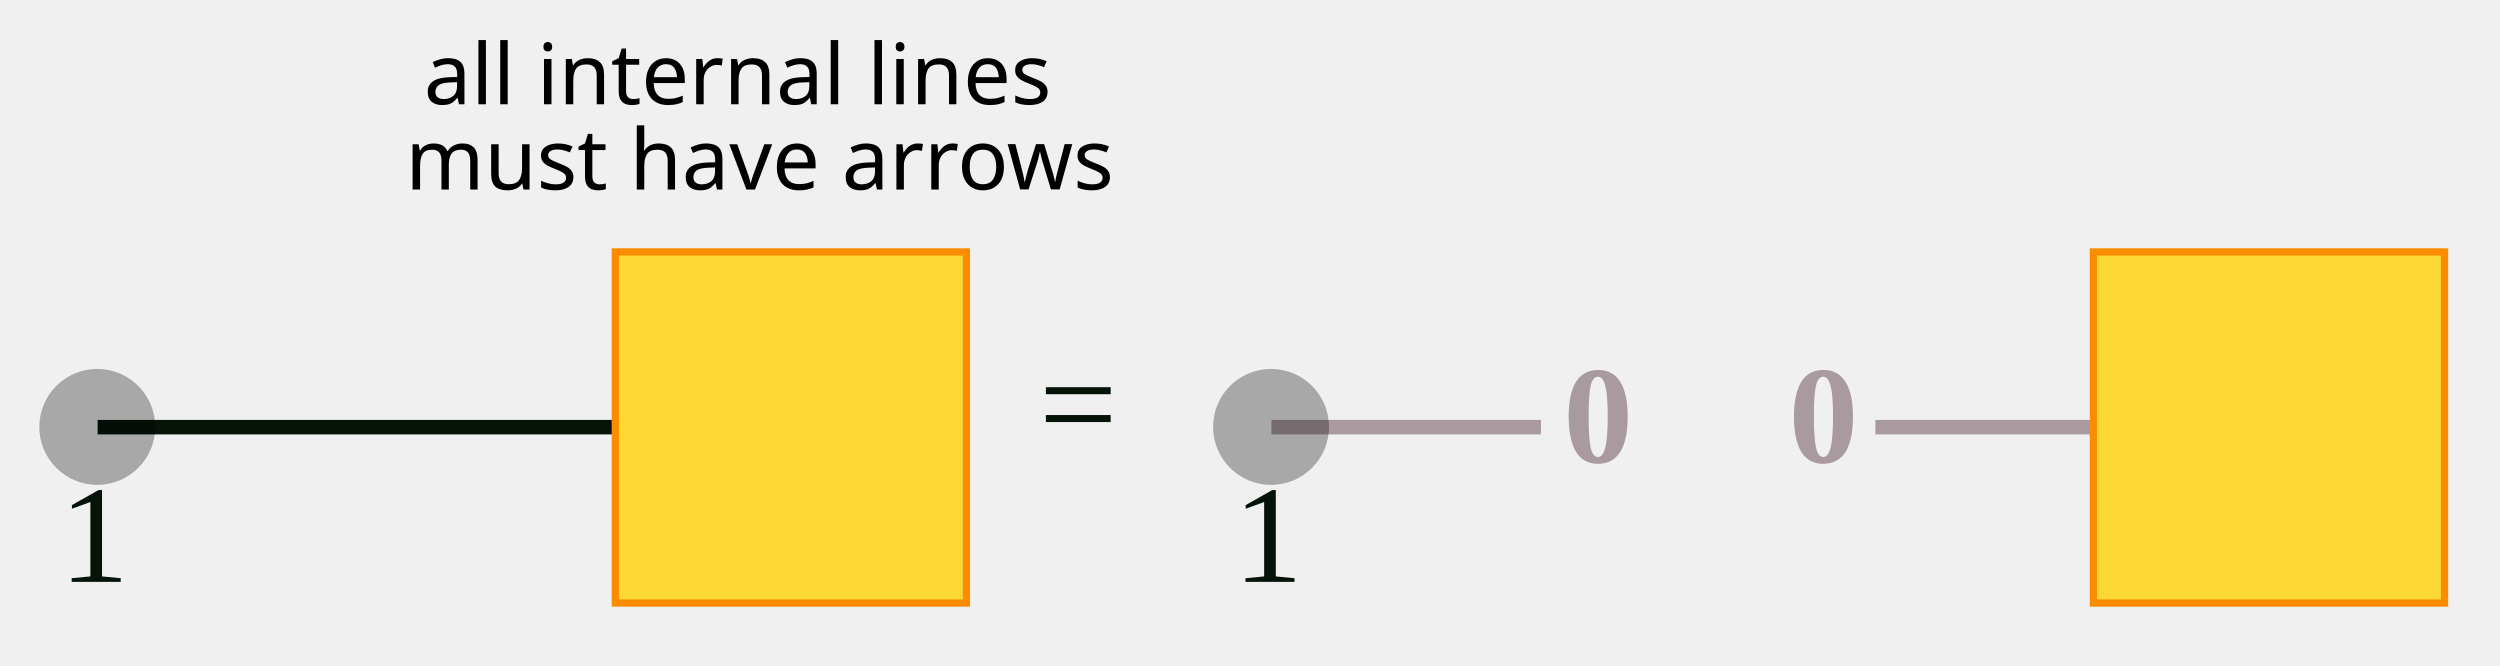
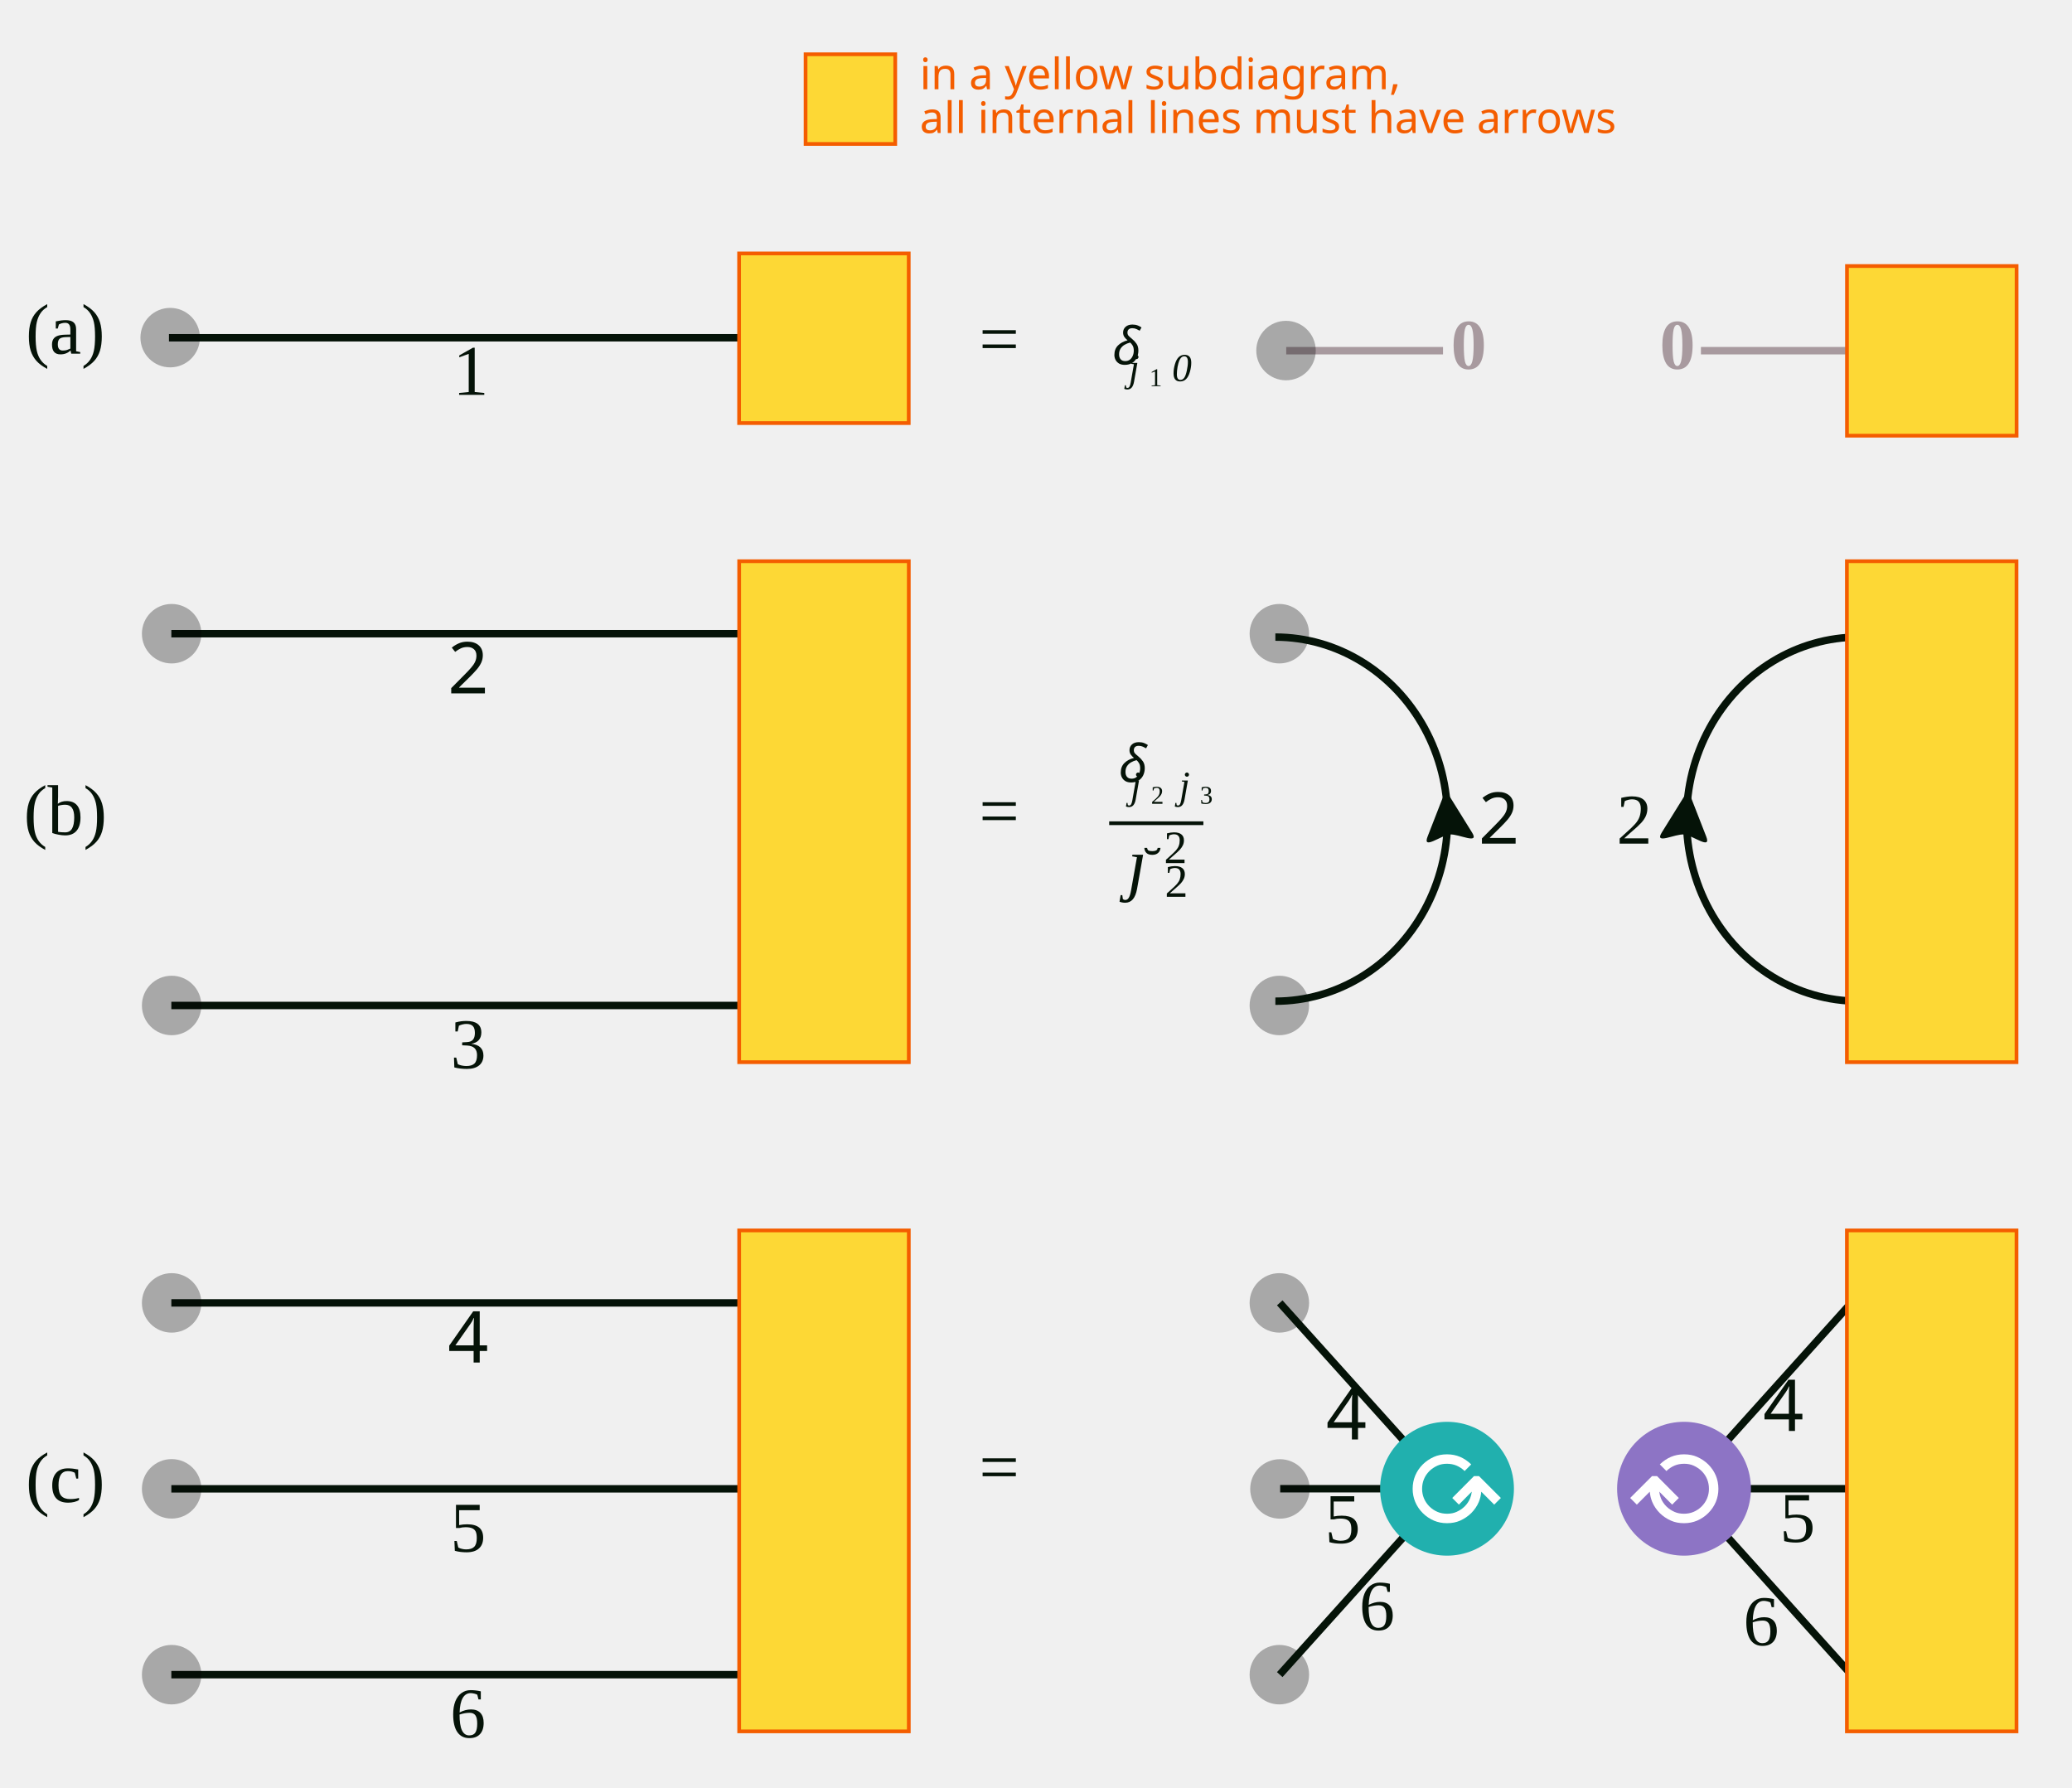
- <svg xmlns="http://www.w3.org/2000/svg" id="diagram" class="svg-content" viewBox="0 0 345.04 91.835" version="1.1" width="345.04" height="91.835">
+ <svg xmlns="http://www.w3.org/2000/svg" xmlns:xlink="http://www.w3.org/1999/xlink" id="diagram" class="svg-content" viewBox="0 0 557.417 480.777" version="1.1" width="557.417" height="480.777">
  <defs id="defs127109">
    <symbol id="arrowhead" viewBox="0 0 100 100">
      <path d="M 100,50 20,10 c -24,-12 0,24 0,40 0,16 -24,52 0,40 z" id="path127100" />
    </symbol>
    <symbol id="noarrowhead" viewBox="0 0 100 100">
      <circle cx="50" cy="50" r="50" id="circle127103" />
    </symbol>
    <symbol id="clockwise" viewBox="-19 -19 38 38">
      <path aria-label="circular arrow" transform="scale(1,-1)" d="m 8.247,8.295 q -1.778,1.703 -3.784,2.554 -2.043,0.872 -4.464,0.872 -2.516,0 -4.465,-0.872 -2.194,-0.986 -3.784,-2.554 -1.684,-1.682 -2.592,-3.821 -0.87,-2.118 -0.87,-4.521 0,-2.326 0.87,-4.446 0.908,-2.138 2.592,-3.821 1.665,-1.646 3.784,-2.554 2.043,-0.872 4.464,-0.872 2.516,0 4.464,0.872 2.194,0.986 3.784,2.554 1.684,1.682 2.592,3.821 0.681,1.666 0.833,3.483 l 4.408,-4.408 2.27,2.269 -7.453,7.453 H 9.193 L 1.778,-3.149 4.047,-5.418 8.436,-0.991 Q 8.302,-2.184 7.869,-3.26 7.245,-4.791 5.996,-6.042 4.861,-7.158 3.234,-7.895 q -1.4,-0.623 -3.197,-0.623 -1.797,0 -3.273,0.623 -1.551,0.664 -2.762,1.853 -1.211,1.21 -1.873,2.782 -0.624,1.531 -0.624,3.218 0,1.76 0.624,3.291 0.624,1.531 1.873,2.782 1.135,1.116 2.762,1.853 1.4,0.623 3.197,0.623 1.797,0 3.273,-0.623 1.551,-0.664 2.762,-1.853 z" id="path127106" />
    </symbol>
  </defs>
-   <path id="path127149-3" style="font-weight:bold;fill:none;stroke:#051308;stroke-width:2;stroke-opacity:1" class="fg" d="m 13.476,58.955 h 77.889" />
-   <path id="path127149-6" style="font-weight:bold;fill:none;stroke:#a89a9f;stroke-width:2" class="fg" d="m 258.836,58.955 h 35.841" />
-   <path id="path127149" style="font-weight:bold;fill:none;stroke:#a89a9f;stroke-width:2" class="fg" d="m 175.476,58.955 h 37.2" />
-   <text id="text127155" style="font-weight:bold;font-size:large;text-anchor:middle;fill:#a89a9f" class="label" x="220.57" y="63.825">0</text>
-   <circle cy="58.919" cx="175.425" id="circle127190" style="fill:#000000;fill-opacity:0.3" class="fg " r="8" />
-   <circle cy="58.955" cx="255.476" id="circle127214" style="fill:#ffffff;fill-opacity:0" class="hit " r="25" />
-   <g id="diagram-track" transform="translate(-296.5244,-261.0453)" />
-   <text id="text127121-3-7" style="font-size:large;text-anchor:middle;fill:#051308" class="label" x="148.811" y="62.22">=</text>
-   <text id="text127135-7-8-0-7" style="font-size:large;text-anchor:middle;fill:#051308" class="label" x="175.009" y="80.306">1</text>
-   <rect style="color:#000000;clip-rule:nonzero;display:inline;overflow:visible;visibility:visible;opacity:1;isolation:auto;mix-blend-mode:normal;color-interpolation:sRGB;color-interpolation-filters:linearRGB;solid-color:#000000;solid-opacity:1;vector-effect:none;fill:#fdd835;fill-opacity:1;fill-rule:nonzero;stroke:#fb8c00;stroke-width:1;stroke-linecap:butt;stroke-linejoin:miter;stroke-miterlimit:4;stroke-dasharray:none;stroke-dashoffset:0;stroke-opacity:1;marker:none;color-rendering:auto;image-rendering:auto;shape-rendering:auto;text-rendering:auto;enable-background:accumulate" id="rect9851" width="48.462" height="48.462" x="288.92" y="34.769" />
-   <text id="text127135-7-8-0-7-3" style="font-size:large;text-anchor:middle;fill:#051308" class="label" x="379.652" y="41.979" />
-   <text id="text127155-7" style="font-weight:bold;font-size:large;text-anchor:middle;fill:#a89a9f" class="label" x="251.665" y="63.825">0</text>
-   <circle cy="58.955" cx="51.476" id="circle127214-2" style="fill:#ffffff;fill-opacity:0" class="hit " r="25" />
-   <text id="text127135-7-8-0-7-9" style="font-size:large;text-anchor:middle;fill:#051308" class="label" x="13.009" y="80.306">1</text>
-   <rect style="color:#000000;clip-rule:nonzero;display:inline;overflow:visible;visibility:visible;opacity:1;isolation:auto;mix-blend-mode:normal;color-interpolation:sRGB;color-interpolation-filters:linearRGB;solid-color:#000000;solid-opacity:1;vector-effect:none;fill:#fdd835;fill-opacity:1;fill-rule:nonzero;stroke:#fb8c00;stroke-width:1;stroke-linecap:butt;stroke-linejoin:miter;stroke-miterlimit:4;stroke-dasharray:none;stroke-dashoffset:0;stroke-opacity:1;marker:none;color-rendering:auto;image-rendering:auto;shape-rendering:auto;text-rendering:auto;enable-background:accumulate" id="rect9851-1" width="48.462" height="48.462" x="84.92" y="34.769" />
-   <circle cy="58.919" cx="13.425" id="circle127190-6" style="fill:#000000;fill-opacity:0.3" class="fg " r="8" />
-   <text xml:space="preserve" style="font-style:normal;font-variant:normal;font-weight:normal;font-stretch:normal;font-size:11.663px;line-height:9.111px;font-family:sans-serif;-inkscape-font-specification:sans-serif;letter-spacing:0px;word-spacing:0px;fill:#000000;fill-opacity:1;stroke:none;stroke-width:1px;stroke-linecap:butt;stroke-linejoin:miter;stroke-opacity:1" x="109.384" y="14.388" id="text10020">
-     <tspan id="tspan10018" x="109.384" y="14.388" style="line-height:11.773px;text-align:center;text-anchor:middle;stroke-width:2.338px">all internal lines</tspan>
-     <tspan x="109.384" y="26.161" id="tspan10028" style="line-height:11.773px;text-align:center;text-anchor:middle;stroke-width:2.338px">must have arrows</tspan>
-   </text>
+   <g id="diagram-track" transform="translate(-163.3068,-434.0051)" />
+   <text id="text127135-7-8-0-7-3" style="font-size:large;text-anchor:middle;fill:#051308" class="label" x="512.869" y="-130.981" />
+   <g id="layer2" transform="translate(133.2176,-172.9598)">
+     <path id="path5386-3-2-8" style="fill:none;stroke:#051308;stroke-width:2" class="fg" d="m 211.179,573.401 h 44.887" />
+     <path style="color:#000000;clip-rule:nonzero;display:inline;overflow:visible;visibility:visible;opacity:1;isolation:auto;mix-blend-mode:normal;color-interpolation:sRGB;color-interpolation-filters:linearRGB;solid-color:#000000;solid-opacity:1;vector-effect:none;fill:none;fill-opacity:1;fill-rule:nonzero;stroke:#051308;stroke-width:2;stroke-linecap:butt;stroke-linejoin:miter;stroke-miterlimit:4;stroke-dasharray:none;stroke-dashoffset:0;stroke-opacity:1;marker:none;color-rendering:auto;image-rendering:auto;shape-rendering:auto;text-rendering:auto;enable-background:accumulate" id="path24080-3" d="m 442.261,-366.819 a 48.966,46.323 0 0 1 -24.483,40.117 48.966,46.323 0 0 1 -48.966,-10e-6 48.966,46.323 0 0 1 -24.483,-40.117" transform="rotate(90)" />
+     <path id="path127149-3" style="font-weight:bold;fill:none;stroke:#051308;stroke-width:2;stroke-opacity:1" class="fg" d="M -87.764,263.81 H 69.88" />
+     <path id="path127149-6" style="font-weight:bold;fill:none;stroke:#a89a9f;stroke-width:2" class="fg" d="m 324.375,267.289 h 43.63" />
+     <path id="path127149" style="font-weight:bold;fill:none;stroke:#a89a9f;stroke-width:2" class="fg" d="m 212.803,267.289 h 42.184" />
+     <text id="text127155" style="font-weight:bold;font-size:large;text-anchor:middle;fill:#a89a9f" class="label" x="261.897" y="272.16">0</text>
+     <circle cy="267.254" cx="212.752" id="circle127190" style="fill:#000000;fill-opacity:0.3" class="fg " r="8" />
+     <circle cy="267.289" cx="292.803" id="circle127214" style="fill:#ffffff;fill-opacity:0" class="hit " r="25" />
+     <text id="text127121-3-7" style="font-size:large;text-anchor:middle;fill:#051308" class="label" x="135.591" y="270.554">=</text>
+     <text id="text127155-7" style="font-weight:bold;font-size:large;text-anchor:middle;fill:#a89a9f" class="label" x="318.057" y="272.16">0</text>
+     <circle cy="263.81" cx="29.991" id="circle127214-2" style="fill:#ffffff;fill-opacity:0" class="hit " r="25" />
+     <text id="text127135-7-8-0-7-9" style="font-size:large;text-anchor:middle;fill:#051308" class="label" x="-6.585" y="279.162">1</text>
+     <circle cy="263.775" cx="-87.436" id="circle127190-6" style="fill:#000000;fill-opacity:0.3" class="fg " r="8" />
+     <path id="path5352-9-9" style="opacity:1;vector-effect:none;fill:none;fill-opacity:1;stroke:#051308;stroke-width:2;stroke-linecap:butt;stroke-linejoin:miter;stroke-miterlimit:4;stroke-dasharray:none;stroke-dashoffset:0;stroke-opacity:1" class="fg" d="M -87.123,343.413 H 81.96" />
+     <text id="text5358-2-4" style="font-style:normal;font-variant:normal;font-weight:normal;font-stretch:normal;font-size:large;line-height:normal;font-family:sans-serif;font-variant-ligatures:normal;font-variant-position:normal;font-variant-caps:normal;font-variant-numeric:normal;font-variant-alternates:normal;font-feature-settings:normal;text-indent:0;text-align:start;text-decoration:none;text-decoration-line:none;text-decoration-style:solid;text-decoration-color:#000000;letter-spacing:normal;word-spacing:normal;text-transform:none;writing-mode:lr-tb;direction:ltr;text-orientation:mixed;dominant-baseline:auto;baseline-shift:baseline;text-anchor:middle;white-space:normal;shape-padding:0;opacity:1;vector-effect:none;fill:#051308;fill-opacity:1;stroke-width:1;stroke-linecap:butt;stroke-linejoin:miter;stroke-miterlimit:4;stroke-dasharray:none;stroke-dashoffset:0;stroke-opacity:1" class="label" x="-7.257" y="359.46">2</text>
+     <path id="path5386-3-4" style="fill:none;stroke:#051308;stroke-width:2" class="fg" d="M -87.123,443.413 H 80.907" />
+     <text id="text5392-7-5" style="font-size:large;text-anchor:middle;fill:#051308" class="label" x="-7.208" y="460.298">3</text>
+     <circle id="circle5439-9-6" style="fill:#000000;fill-opacity:0.3" class="fg " r="8" cx="-87.043" cy="443.414" />
+     <circle id="circle5447-7-3" style="fill:#000000;fill-opacity:0.3" class="fg " r="8" cx="-87.043" cy="343.414" />
+     <rect style="color:#000000;clip-rule:nonzero;display:inline;overflow:visible;visibility:visible;opacity:1;isolation:auto;mix-blend-mode:normal;color-interpolation:sRGB;color-interpolation-filters:linearRGB;solid-color:#000000;solid-opacity:1;vector-effect:none;fill:#fdd835;fill-opacity:1;fill-rule:nonzero;stroke:#f45d00;stroke-width:1;stroke-linecap:butt;stroke-linejoin:miter;stroke-miterlimit:4;stroke-dasharray:none;stroke-dashoffset:0;stroke-opacity:1;marker:none;color-rendering:auto;image-rendering:auto;shape-rendering:auto;text-rendering:auto;enable-background:accumulate" id="rect9851-1-0-8-1-4" width="45.633" height="134.746" x="65.637" y="323.919" />
+     <text id="text5358-2-4-5" style="font-style:normal;font-variant:normal;font-weight:normal;font-stretch:normal;font-size:large;line-height:normal;font-family:sans-serif;font-variant-ligatures:normal;font-variant-position:normal;font-variant-caps:normal;font-variant-numeric:normal;font-variant-alternates:normal;font-feature-settings:normal;text-indent:0;text-align:start;text-decoration:none;text-decoration-line:none;text-decoration-style:solid;text-decoration-color:#000000;letter-spacing:normal;word-spacing:normal;text-transform:none;writing-mode:lr-tb;direction:ltr;text-orientation:mixed;dominant-baseline:auto;baseline-shift:baseline;text-anchor:middle;white-space:normal;shape-padding:0;opacity:1;vector-effect:none;fill:#051308;fill-opacity:1;stroke-width:1;stroke-linecap:butt;stroke-linejoin:miter;stroke-miterlimit:4;stroke-dasharray:none;stroke-dashoffset:0;stroke-opacity:1" class="label" x="270.027" y="399.885">2</text>
+     <text id="text5392-7-5-9" style="font-size:large;text-anchor:middle;fill:#051308" class="label" x="306.465" y="399.885">2</text>
+     <circle id="circle5439-9-6-3" style="fill:#000000;fill-opacity:0.3" class="fg " r="8" cx="210.957" cy="443.414" />
+     <circle id="circle5447-7-3-7" style="fill:#000000;fill-opacity:0.3" class="fg " r="8" cx="210.957" cy="343.414" />
+     <rect style="color:#000000;clip-rule:nonzero;display:inline;overflow:visible;visibility:visible;opacity:1;isolation:auto;mix-blend-mode:normal;color-interpolation:sRGB;color-interpolation-filters:linearRGB;solid-color:#000000;solid-opacity:1;vector-effect:none;fill:#fdd835;fill-opacity:1;fill-rule:nonzero;stroke:#f45d00;stroke-width:1;stroke-linecap:butt;stroke-linejoin:miter;stroke-miterlimit:4;stroke-dasharray:none;stroke-dashoffset:0;stroke-opacity:1;marker:none;color-rendering:auto;image-rendering:auto;shape-rendering:auto;text-rendering:auto;enable-background:accumulate" id="rect9851-1-0-8-1-4-4" width="45.633" height="134.746" x="363.637" y="323.919" />
+     <text id="text127121-3-7-5" style="font-size:large;text-anchor:middle;fill:#051308" class="label" x="135.591" y="397.528">=</text>
+     <text id="text25565-2-0-2" style="font-size:10.618px;text-anchor:middle;fill:#051308;stroke-width:1" class="label" x="181.936" y="387.786">
+       <tspan style="font-style:italic;stroke-width:1" id="tspan24074">j</tspan>
+       <tspan style="font-size:6.902px;baseline-shift:sub;stroke-width:1" id="tspan24076">2</tspan>
+       <tspan style="font-style:italic;stroke-width:1" id="tspan24072" dx="1.43">j</tspan>
+       <tspan style="font-size:6.902px;baseline-shift:sub;stroke-width:1" id="tspan24078" dx="0.02">3</tspan>
+     </text>
+     <text xml:space="preserve" style="font-style:normal;font-variant:normal;font-weight:normal;font-stretch:normal;font-size:32px;line-height:25px;font-family:sans-serif;-inkscape-font-specification:sans-serif;letter-spacing:0px;word-spacing:0px;fill:#051308;fill-opacity:1;stroke:none;stroke-width:1px;stroke-linecap:butt;stroke-linejoin:miter;stroke-opacity:1" x="167.813" y="383.29" id="text24070">
+       <tspan id="tspan24068" x="167.813" y="383.29" style="font-style:italic;font-size:14px;fill:#051308;fill-opacity:1">δ</tspan>
+     </text>
+     <path style="color:#000000;clip-rule:nonzero;display:inline;overflow:visible;visibility:visible;opacity:1;isolation:auto;mix-blend-mode:normal;color-interpolation:sRGB;color-interpolation-filters:linearRGB;solid-color:#000000;solid-opacity:1;vector-effect:none;fill:none;fill-opacity:1;fill-rule:nonzero;stroke:#051308;stroke-width:2;stroke-linecap:butt;stroke-linejoin:miter;stroke-miterlimit:4;stroke-dasharray:none;stroke-dashoffset:0;stroke-opacity:1;marker:none;color-rendering:auto;image-rendering:auto;shape-rendering:auto;text-rendering:auto;enable-background:accumulate" id="path24080" d="m 442.261,209.884 a 48.966,46.323 0 0 1 -24.483,40.117 48.966,46.323 0 0 1 -48.966,0 48.966,46.323 0 0 1 -24.483,-40.117" transform="matrix(0,1,1,0,0,0)" />
+     <path id="path5352-9-9-7" style="opacity:1;vector-effect:none;fill:none;fill-opacity:1;stroke:#051308;stroke-width:2;stroke-linecap:butt;stroke-linejoin:miter;stroke-miterlimit:4;stroke-dasharray:none;stroke-dashoffset:0;stroke-opacity:1" class="fg" d="M -87.123,523.413 H 81.96" />
+     <text id="text5358-2-4-8" style="font-style:normal;font-variant:normal;font-weight:normal;font-stretch:normal;font-size:large;line-height:normal;font-family:sans-serif;font-variant-ligatures:normal;font-variant-position:normal;font-variant-caps:normal;font-variant-numeric:normal;font-variant-alternates:normal;font-feature-settings:normal;text-indent:0;text-align:start;text-decoration:none;text-decoration-line:none;text-decoration-style:solid;text-decoration-color:#000000;letter-spacing:normal;word-spacing:normal;text-transform:none;writing-mode:lr-tb;direction:ltr;text-orientation:mixed;dominant-baseline:auto;baseline-shift:baseline;text-anchor:middle;white-space:normal;shape-padding:0;opacity:1;vector-effect:none;fill:#051308;fill-opacity:1;stroke-width:1;stroke-linecap:butt;stroke-linejoin:miter;stroke-miterlimit:4;stroke-dasharray:none;stroke-dashoffset:0;stroke-opacity:1" class="label" x="-7.278" y="539.46">4</text>
+     <path id="path5386-3-4-6" style="fill:none;stroke:#051308;stroke-width:2" class="fg" d="M -87.123,623.413 H 80.907" />
+     <text id="text5392-7-5-8" style="font-size:large;text-anchor:middle;fill:#051308" class="label" x="-7.334" y="640.298">6</text>
+     <circle id="circle5439-9-6-8" style="fill:#000000;fill-opacity:0.3" class="fg " r="8" cx="-87.043" cy="623.414" />
+     <circle id="circle5447-7-3-4" style="fill:#000000;fill-opacity:0.3" class="fg " r="8" cx="-87.043" cy="523.414" />
+     <circle id="circle5439-9-6-3-9" style="fill:#000000;fill-opacity:0.3" class="fg " r="8" cx="210.957" cy="623.414" />
+     <circle id="circle5447-7-3-7-2" style="fill:#000000;fill-opacity:0.3" class="fg " r="8" cx="210.957" cy="523.414" />
+     <text id="text127121-3-7-5-6" style="font-size:large;text-anchor:middle;fill:#051308" class="label" x="135.591" y="574.005">=</text>
+     <path id="path5386-3-4-6-0" style="fill:none;stroke:#051308;stroke-width:2" class="fg" d="M -87.123,573.429 H 80.907" />
+     <text id="text5392-7-5-8-4" style="font-size:large;text-anchor:middle;fill:#051308" class="label" x="-7.278" y="590.314">5</text>
+     <circle id="circle5439-9-6-8-8" style="fill:#000000;fill-opacity:0.3" class="fg " r="8" cx="-87.043" cy="573.429" />
+     <rect style="color:#000000;clip-rule:nonzero;display:inline;overflow:visible;visibility:visible;opacity:1;isolation:auto;mix-blend-mode:normal;color-interpolation:sRGB;color-interpolation-filters:linearRGB;solid-color:#000000;solid-opacity:1;vector-effect:none;fill:#fdd835;fill-opacity:1;fill-rule:nonzero;stroke:#f45d00;stroke-width:1;stroke-linecap:butt;stroke-linejoin:miter;stroke-miterlimit:4;stroke-dasharray:none;stroke-dashoffset:0;stroke-opacity:1;marker:none;color-rendering:auto;image-rendering:auto;shape-rendering:auto;text-rendering:auto;enable-background:accumulate" id="rect9851-1-0-8-1-4-3" width="45.633" height="134.746" x="65.637" y="503.919" />
+     <circle id="circle5439-9-6-8-8-7" style="fill:#000000;fill-opacity:0.3" class="fg " r="8" cx="211.117" cy="573.455" />
+     <path id="path5352-9-1" style="opacity:1;vector-effect:none;fill:none;fill-opacity:1;stroke:#051308;stroke-width:2;stroke-linecap:butt;stroke-linejoin:miter;stroke-miterlimit:4;stroke-dasharray:none;stroke-dashoffset:0;stroke-opacity:1" class="fg" d="m 211.066,523.401 45,50" />
+     <path id="path5386-3-2" style="fill:none;stroke:#051308;stroke-width:2" class="fg" d="m 211.066,623.401 45,-50" />
+     <g id="g18843-3-6" transform="translate(238.8278,191.5925)">
+       <circle cy="381.809" cx="17.238" r="18" class="fg " style="fill:#21b0ae" id="circle5473-6-1" />
+       <use transform="translate(17.23816,381.8086)" height="30" width="30" y="-15" x="-15" class="arrow " style="fill:#ffffff" xlink:href="#clockwise" id="use5477-1-0" />
+     </g>
+     <text id="text25565-2-0-2-5" style="font-size:large;text-anchor:middle;fill:#051308" class="label" x="178.194" y="411.688">
+       <tspan style="font-style:italic" id="tspan24074-97">ȷ</tspan>
+       <tspan style="font-size:65%;baseline-shift:sub" id="tspan24076-7">2</tspan>
+     </text>
+     <text id="text25565-2-0-2-5-6" style="font-size:large;text-anchor:middle;fill:#051308" class="label" x="183.021" y="410.106">
+       <tspan style="font-size:65%;baseline-shift:super" id="tspan24076-7-6">2</tspan>
+     </text>
+     <text xml:space="preserve" style="font-style:normal;font-variant:normal;font-weight:normal;font-stretch:normal;font-size:32px;line-height:25px;font-family:sans-serif;-inkscape-font-specification:sans-serif;letter-spacing:0px;word-spacing:0px;opacity:1;vector-effect:none;fill:#051308;fill-opacity:1;stroke:none;stroke-width:1;stroke-linecap:butt;stroke-linejoin:miter;stroke-miterlimit:4;stroke-dasharray:none;stroke-dashoffset:0;stroke-opacity:1" x="174.076" y="411.382" id="text74496-9-3">
+       <tspan id="tspan74494-0-9" x="174.076" y="411.382" style="font-size:14px;vector-effect:none;fill:#051308;fill-opacity:1;stroke-width:1;stroke-linecap:butt;stroke-linejoin:miter;stroke-miterlimit:4;stroke-dasharray:none;stroke-dashoffset:0;stroke-opacity:1">˘</tspan>
+     </text>
+     <path style="fill:none;fill-rule:evenodd;stroke:#051308;stroke-width:1px;stroke-linecap:butt;stroke-linejoin:miter;stroke-opacity:1" d="M 165.179,394.392 H 190.52" id="path24377" />
+     <use transform="matrix(0.09175914,-0.9957812,-0.9957812,-0.09175914,320.925,385.4725)" height="15" width="15" y="-7.5" x="-15" class="arrowhead" style="opacity:1;fill:#051308;fill-opacity:1;stroke:none" xlink:href="#arrowhead" id="use25036" />
+     <use transform="rotate(-95.26482,303.6484,76.12038)" height="15" width="15" y="-7.5" x="-15" class="arrowhead" style="opacity:1;fill:#051308;fill-opacity:1;stroke:none" xlink:href="#arrowhead" id="use25036-4" />
+     <path id="path5386-3-2-8-1" style="fill:none;stroke:#051308;stroke-width:2" class="fg" d="M 364.711,573.401 H 319.824" />
+     <path id="path5352-9-1-3" style="opacity:1;vector-effect:none;fill:none;fill-opacity:1;stroke:#051308;stroke-width:2;stroke-linecap:butt;stroke-linejoin:miter;stroke-miterlimit:4;stroke-dasharray:none;stroke-dashoffset:0;stroke-opacity:1" class="fg" d="m 364.824,523.401 -45,50" />
+     <path id="path5386-3-2-9" style="fill:none;stroke:#051308;stroke-width:2" class="fg" d="m 364.824,623.401 -45,-50" />
+     <g id="g34320" transform="translate(-80)">
+       <circle transform="scale(-1,1)" cy="573.401" cx="-399.824" r="18" class="fg " style="fill:#8d74c5;fill-opacity:1" id="circle5473-6-1-8" />
+       <use transform="matrix(-1,0,0,1,399.8243,573.401)" height="30" width="30" y="-15" x="-15" class="arrow " style="fill:#ffffff" xlink:href="#clockwise" id="use5477-1-0-8" />
+     </g>
+     <text y="560.156" x="229" class="label" style="font-style:normal;font-variant:normal;font-weight:normal;font-stretch:normal;font-size:large;line-height:normal;font-family:sans-serif;font-variant-ligatures:normal;font-variant-position:normal;font-variant-caps:normal;font-variant-numeric:normal;font-variant-alternates:normal;font-feature-settings:normal;text-indent:0;text-align:start;text-decoration:none;text-decoration-line:none;text-decoration-style:solid;text-decoration-color:#000000;letter-spacing:normal;word-spacing:normal;text-transform:none;writing-mode:lr-tb;direction:ltr;text-orientation:mixed;dominant-baseline:auto;baseline-shift:baseline;text-anchor:middle;white-space:normal;shape-padding:0;opacity:1;vector-effect:none;fill:#051308;fill-opacity:1;stroke-width:1;stroke-linecap:butt;stroke-linejoin:miter;stroke-miterlimit:4;stroke-dasharray:none;stroke-dashoffset:0;stroke-opacity:1" id="text5358-2-4-8-5">4</text>
+     <text y="611.369" x="237.229" class="label" style="font-size:large;text-anchor:middle;fill:#051308" id="text5392-7-5-8-0">6</text>
+     <text y="587.988" x="228.002" class="label" style="font-size:large;text-anchor:middle;fill:#051308" id="text5392-7-5-8-4-9">5</text>
+     <text y="557.857" x="346.559" class="label" style="font-style:normal;font-variant:normal;font-weight:normal;font-stretch:normal;font-size:large;line-height:normal;font-family:sans-serif;font-variant-ligatures:normal;font-variant-position:normal;font-variant-caps:normal;font-variant-numeric:normal;font-variant-alternates:normal;font-feature-settings:normal;text-indent:0;text-align:start;text-decoration:none;text-decoration-line:none;text-decoration-style:solid;text-decoration-color:#000000;letter-spacing:normal;word-spacing:normal;text-transform:none;writing-mode:lr-tb;direction:ltr;text-orientation:mixed;dominant-baseline:auto;baseline-shift:baseline;text-anchor:middle;white-space:normal;shape-padding:0;opacity:1;vector-effect:none;fill:#051308;fill-opacity:1;stroke-width:1;stroke-linecap:butt;stroke-linejoin:miter;stroke-miterlimit:4;stroke-dasharray:none;stroke-dashoffset:0;stroke-opacity:1" id="text5358-2-4-8-5-6">4</text>
+     <text y="615.489" x="340.558" class="label" style="font-size:large;text-anchor:middle;fill:#051308" id="text5392-7-5-8-0-3">6</text>
+     <text y="587.696" x="350.359" class="label" style="font-size:large;text-anchor:middle;fill:#051308" id="text5392-7-5-8-4-9-8">5</text>
+     <rect style="color:#000000;clip-rule:nonzero;display:inline;overflow:visible;visibility:visible;opacity:1;isolation:auto;mix-blend-mode:normal;color-interpolation:sRGB;color-interpolation-filters:linearRGB;solid-color:#000000;solid-opacity:1;vector-effect:none;fill:#fdd835;fill-opacity:1;fill-rule:nonzero;stroke:#f45d00;stroke-width:1;stroke-linecap:butt;stroke-linejoin:miter;stroke-miterlimit:4;stroke-dasharray:none;stroke-dashoffset:0;stroke-opacity:1;marker:none;color-rendering:auto;image-rendering:auto;shape-rendering:auto;text-rendering:auto;enable-background:accumulate" id="rect9851-1-0-8-1-4-4-0" width="45.633" height="134.746" x="363.637" y="503.919" />
+     <text xml:space="preserve" style="font-style:normal;font-variant:normal;font-weight:normal;font-stretch:normal;font-size:11.663px;line-height:9.111px;font-family:sans-serif;-inkscape-font-specification:sans-serif;letter-spacing:0px;word-spacing:0px;fill:#f45d00;fill-opacity:1;stroke:none;stroke-width:1px;stroke-linecap:butt;stroke-linejoin:miter;stroke-opacity:1" x="114.227" y="196.967" id="text10020-5-5">
+       <tspan id="tspan10018-6-9" x="114.227" y="196.967" style="line-height:11.773px;text-align:start;text-anchor:start;fill:#f45d00;fill-opacity:1;stroke-width:2.338px">in a yellow subdiagram,</tspan>
+       <tspan x="114.227" y="208.74" style="line-height:11.773px;text-align:start;text-anchor:start;fill:#f45d00;fill-opacity:1;stroke-width:2.338px" id="tspan34261-8">all internal lines must have arrows</tspan>
+     </text>
+     <rect style="color:#000000;clip-rule:nonzero;display:inline;overflow:visible;visibility:visible;opacity:1;isolation:auto;mix-blend-mode:normal;color-interpolation:sRGB;color-interpolation-filters:linearRGB;solid-color:#000000;solid-opacity:1;vector-effect:none;fill:#fdd835;fill-opacity:1;fill-rule:nonzero;stroke:#f45d00;stroke-width:1;stroke-linecap:butt;stroke-linejoin:miter;stroke-miterlimit:4;stroke-dasharray:none;stroke-dashoffset:0;stroke-opacity:1;marker:none;color-rendering:auto;image-rendering:auto;shape-rendering:auto;text-rendering:auto;enable-background:accumulate" id="rect9851-1-1-4" width="24.122" height="24.122" x="83.499" y="187.558" />
+     <rect style="color:#000000;clip-rule:nonzero;display:inline;overflow:visible;visibility:visible;opacity:1;isolation:auto;mix-blend-mode:normal;color-interpolation:sRGB;color-interpolation-filters:linearRGB;solid-color:#000000;solid-opacity:1;vector-effect:none;fill:#fdd835;fill-opacity:1;fill-rule:nonzero;stroke:#f45d00;stroke-width:1;stroke-linecap:butt;stroke-linejoin:miter;stroke-miterlimit:4;stroke-dasharray:none;stroke-dashoffset:0;stroke-opacity:1;marker:none;color-rendering:auto;image-rendering:auto;shape-rendering:auto;text-rendering:auto;enable-background:accumulate" id="rect9851-1" width="45.633" height="45.633" x="65.619" y="241.128" />
+     <rect style="color:#000000;clip-rule:nonzero;display:inline;overflow:visible;visibility:visible;opacity:1;isolation:auto;mix-blend-mode:normal;color-interpolation:sRGB;color-interpolation-filters:linearRGB;solid-color:#000000;solid-opacity:1;vector-effect:none;fill:#fdd835;fill-opacity:1;fill-rule:nonzero;stroke:#f45d00;stroke-width:1;stroke-linecap:butt;stroke-linejoin:miter;stroke-miterlimit:4;stroke-dasharray:none;stroke-dashoffset:0;stroke-opacity:1;marker:none;color-rendering:auto;image-rendering:auto;shape-rendering:auto;text-rendering:auto;enable-background:accumulate" id="rect9851-1-4" width="45.633" height="45.633" x="363.662" y="244.518" />
+     <text id="text25565-2-0-2-4" style="font-size:10.618px;text-anchor:middle;fill:#051308;stroke-width:1" class="label" x="180.217" y="275.457">
+       <tspan style="font-style:italic;stroke-width:1" id="tspan24074-4">j</tspan>
+       <tspan style="font-size:6.902px;baseline-shift:sub;stroke-width:1" id="tspan24076-4">1</tspan>
+       <tspan style="font-style:italic;stroke-width:1" id="tspan24072-7">0</tspan>
+       <tspan style="font-size:6.902px;baseline-shift:sub;stroke-width:1" id="tspan24078-6" />
+     </text>
+     <text xml:space="preserve" style="font-style:normal;font-variant:normal;font-weight:normal;font-stretch:normal;font-size:32px;line-height:25px;font-family:sans-serif;-inkscape-font-specification:sans-serif;letter-spacing:0px;word-spacing:0px;fill:#051308;fill-opacity:1;stroke:none;stroke-width:1px;stroke-linecap:butt;stroke-linejoin:miter;stroke-opacity:1" x="166.094" y="270.962" id="text24070-3">
+       <tspan id="tspan24068-1" x="166.094" y="270.962" style="font-style:italic;font-size:14px;fill:#051308;fill-opacity:1">δ</tspan>
+     </text>
+     <text id="text127135-7-8-0-7-9-5" style="font-size:large;text-anchor:middle;fill:#051308" class="label" x="-115.639" y="268.09">(a)</text>
+     <text id="text127135-7-8-0-7-9-5-9" style="font-size:large;text-anchor:middle;fill:#051308" class="label" x="-115.639" y="397.478">(b)</text>
+     <text id="text127135-7-8-0-7-9-5-9-6" style="font-size:large;text-anchor:middle;fill:#051308" class="label" x="-115.639" y="576.964">(c)</text>
+   </g>
</svg>
